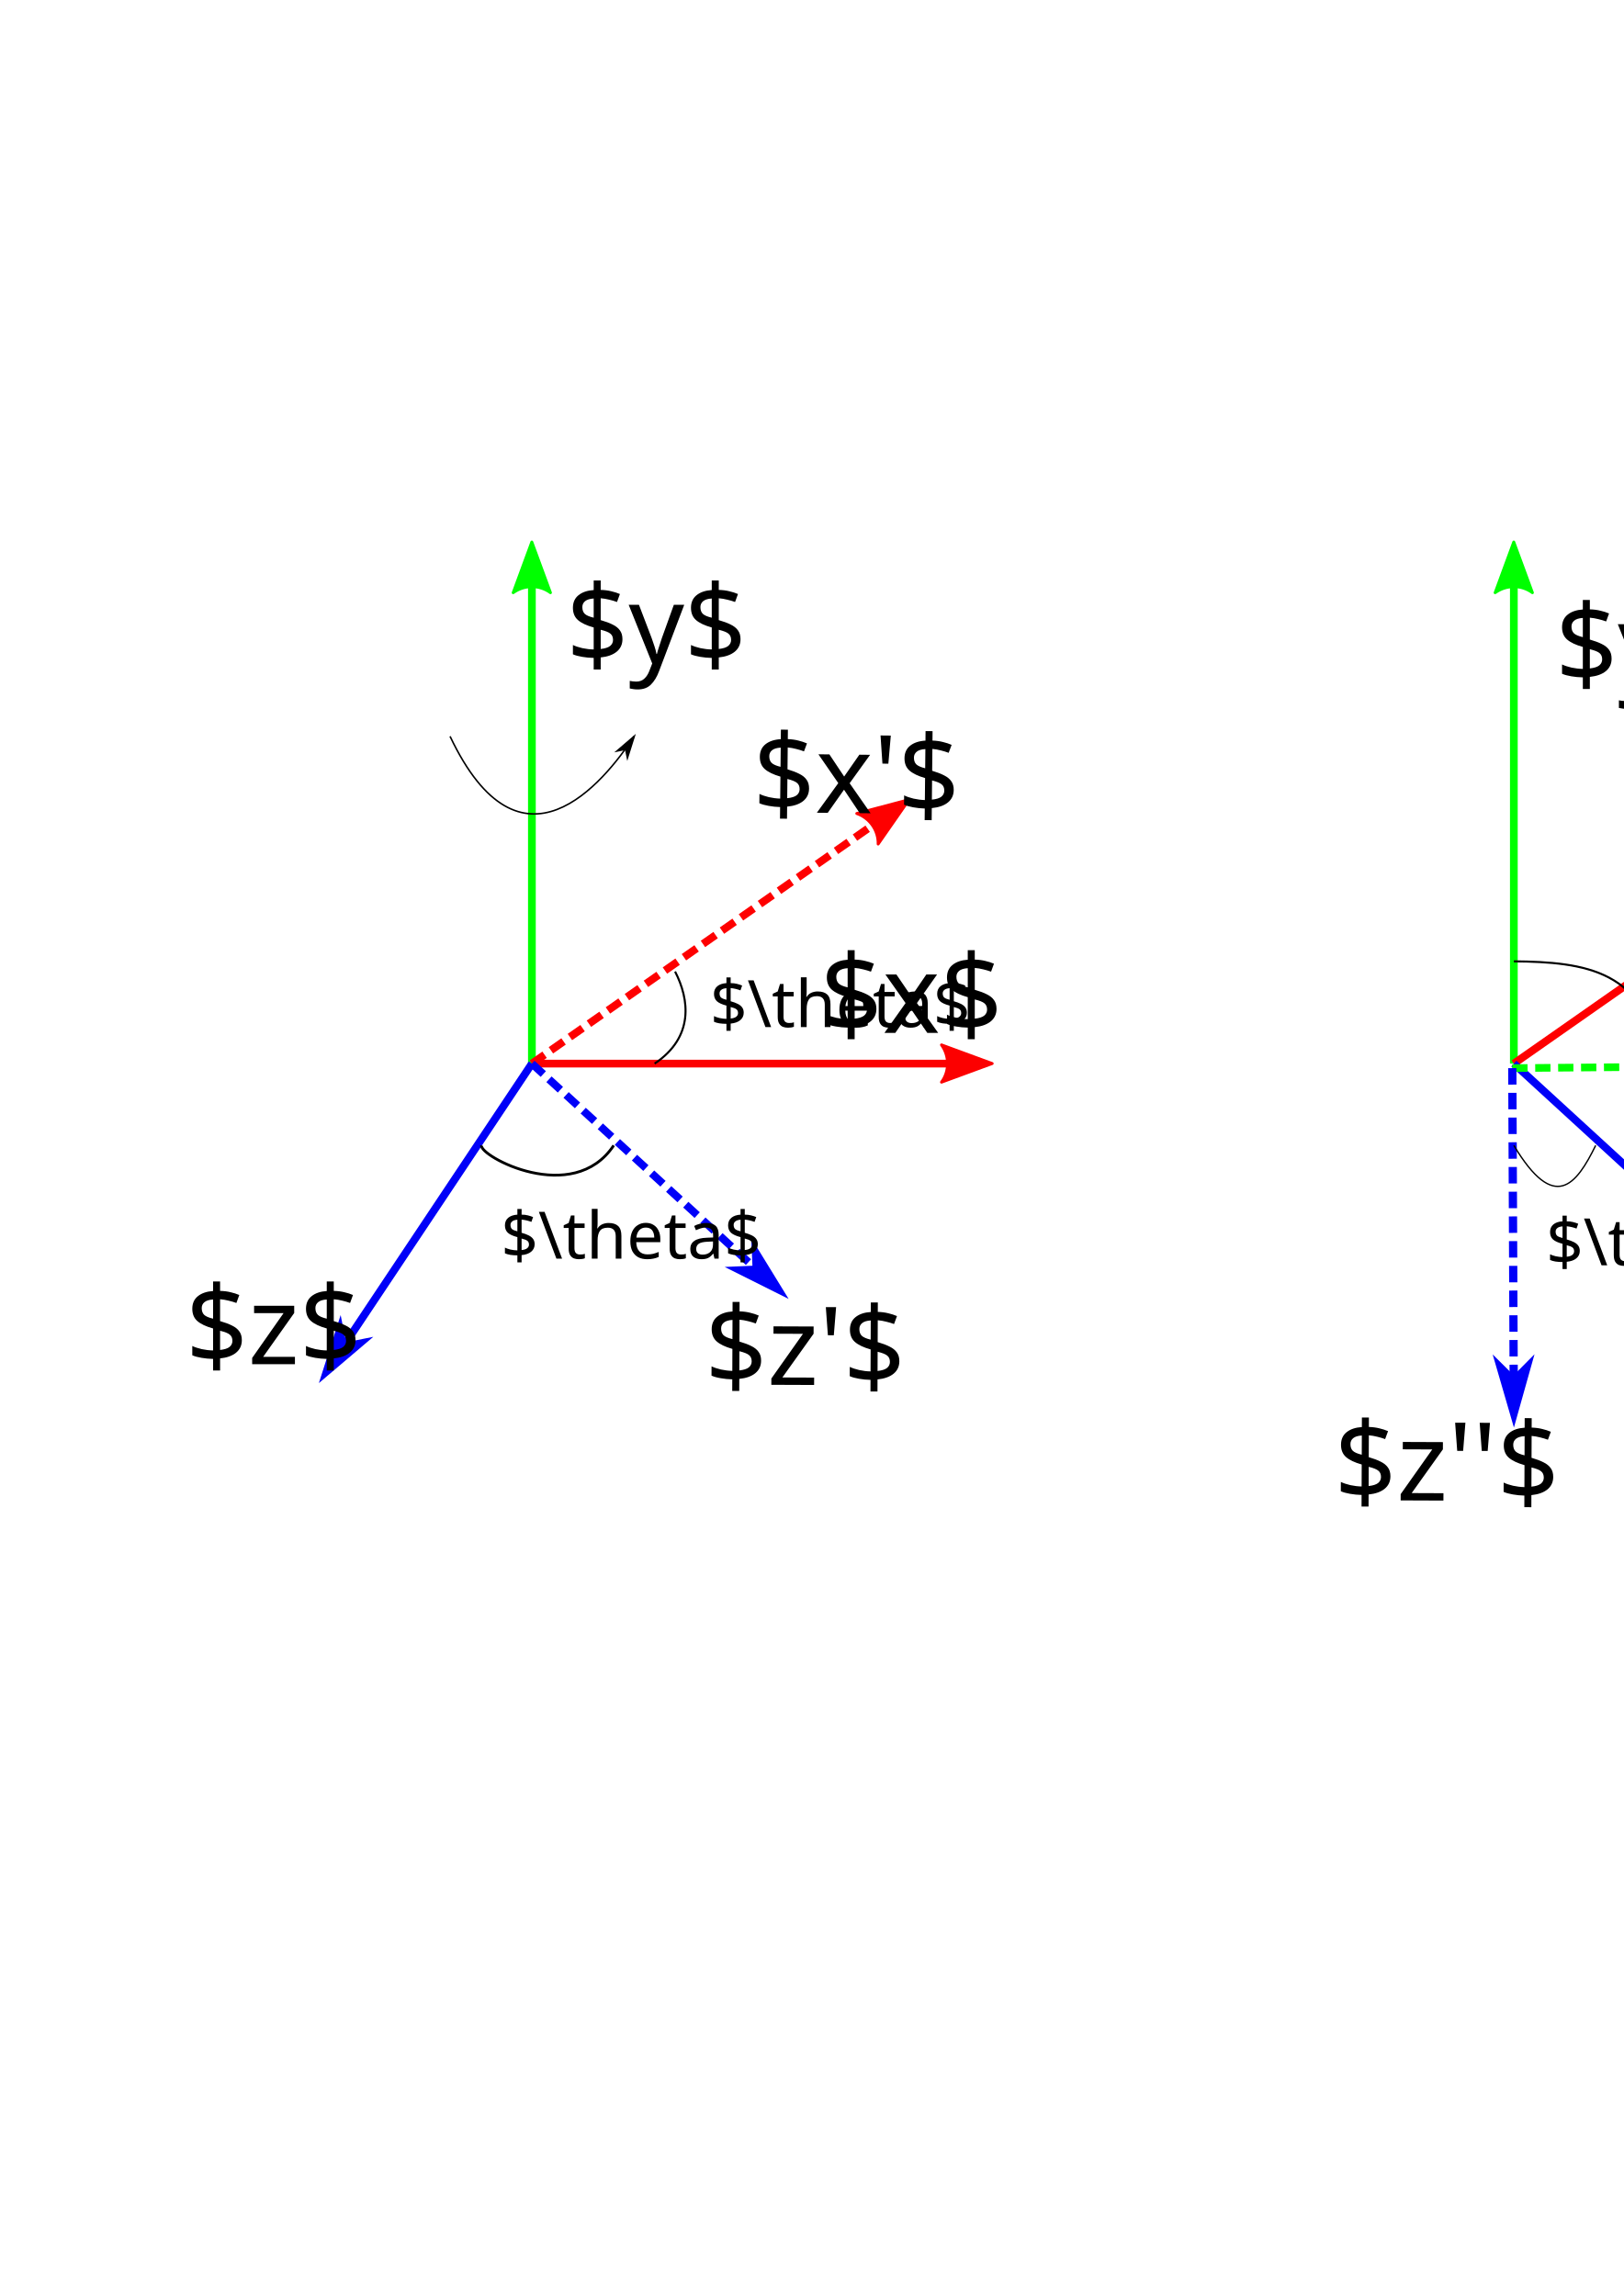
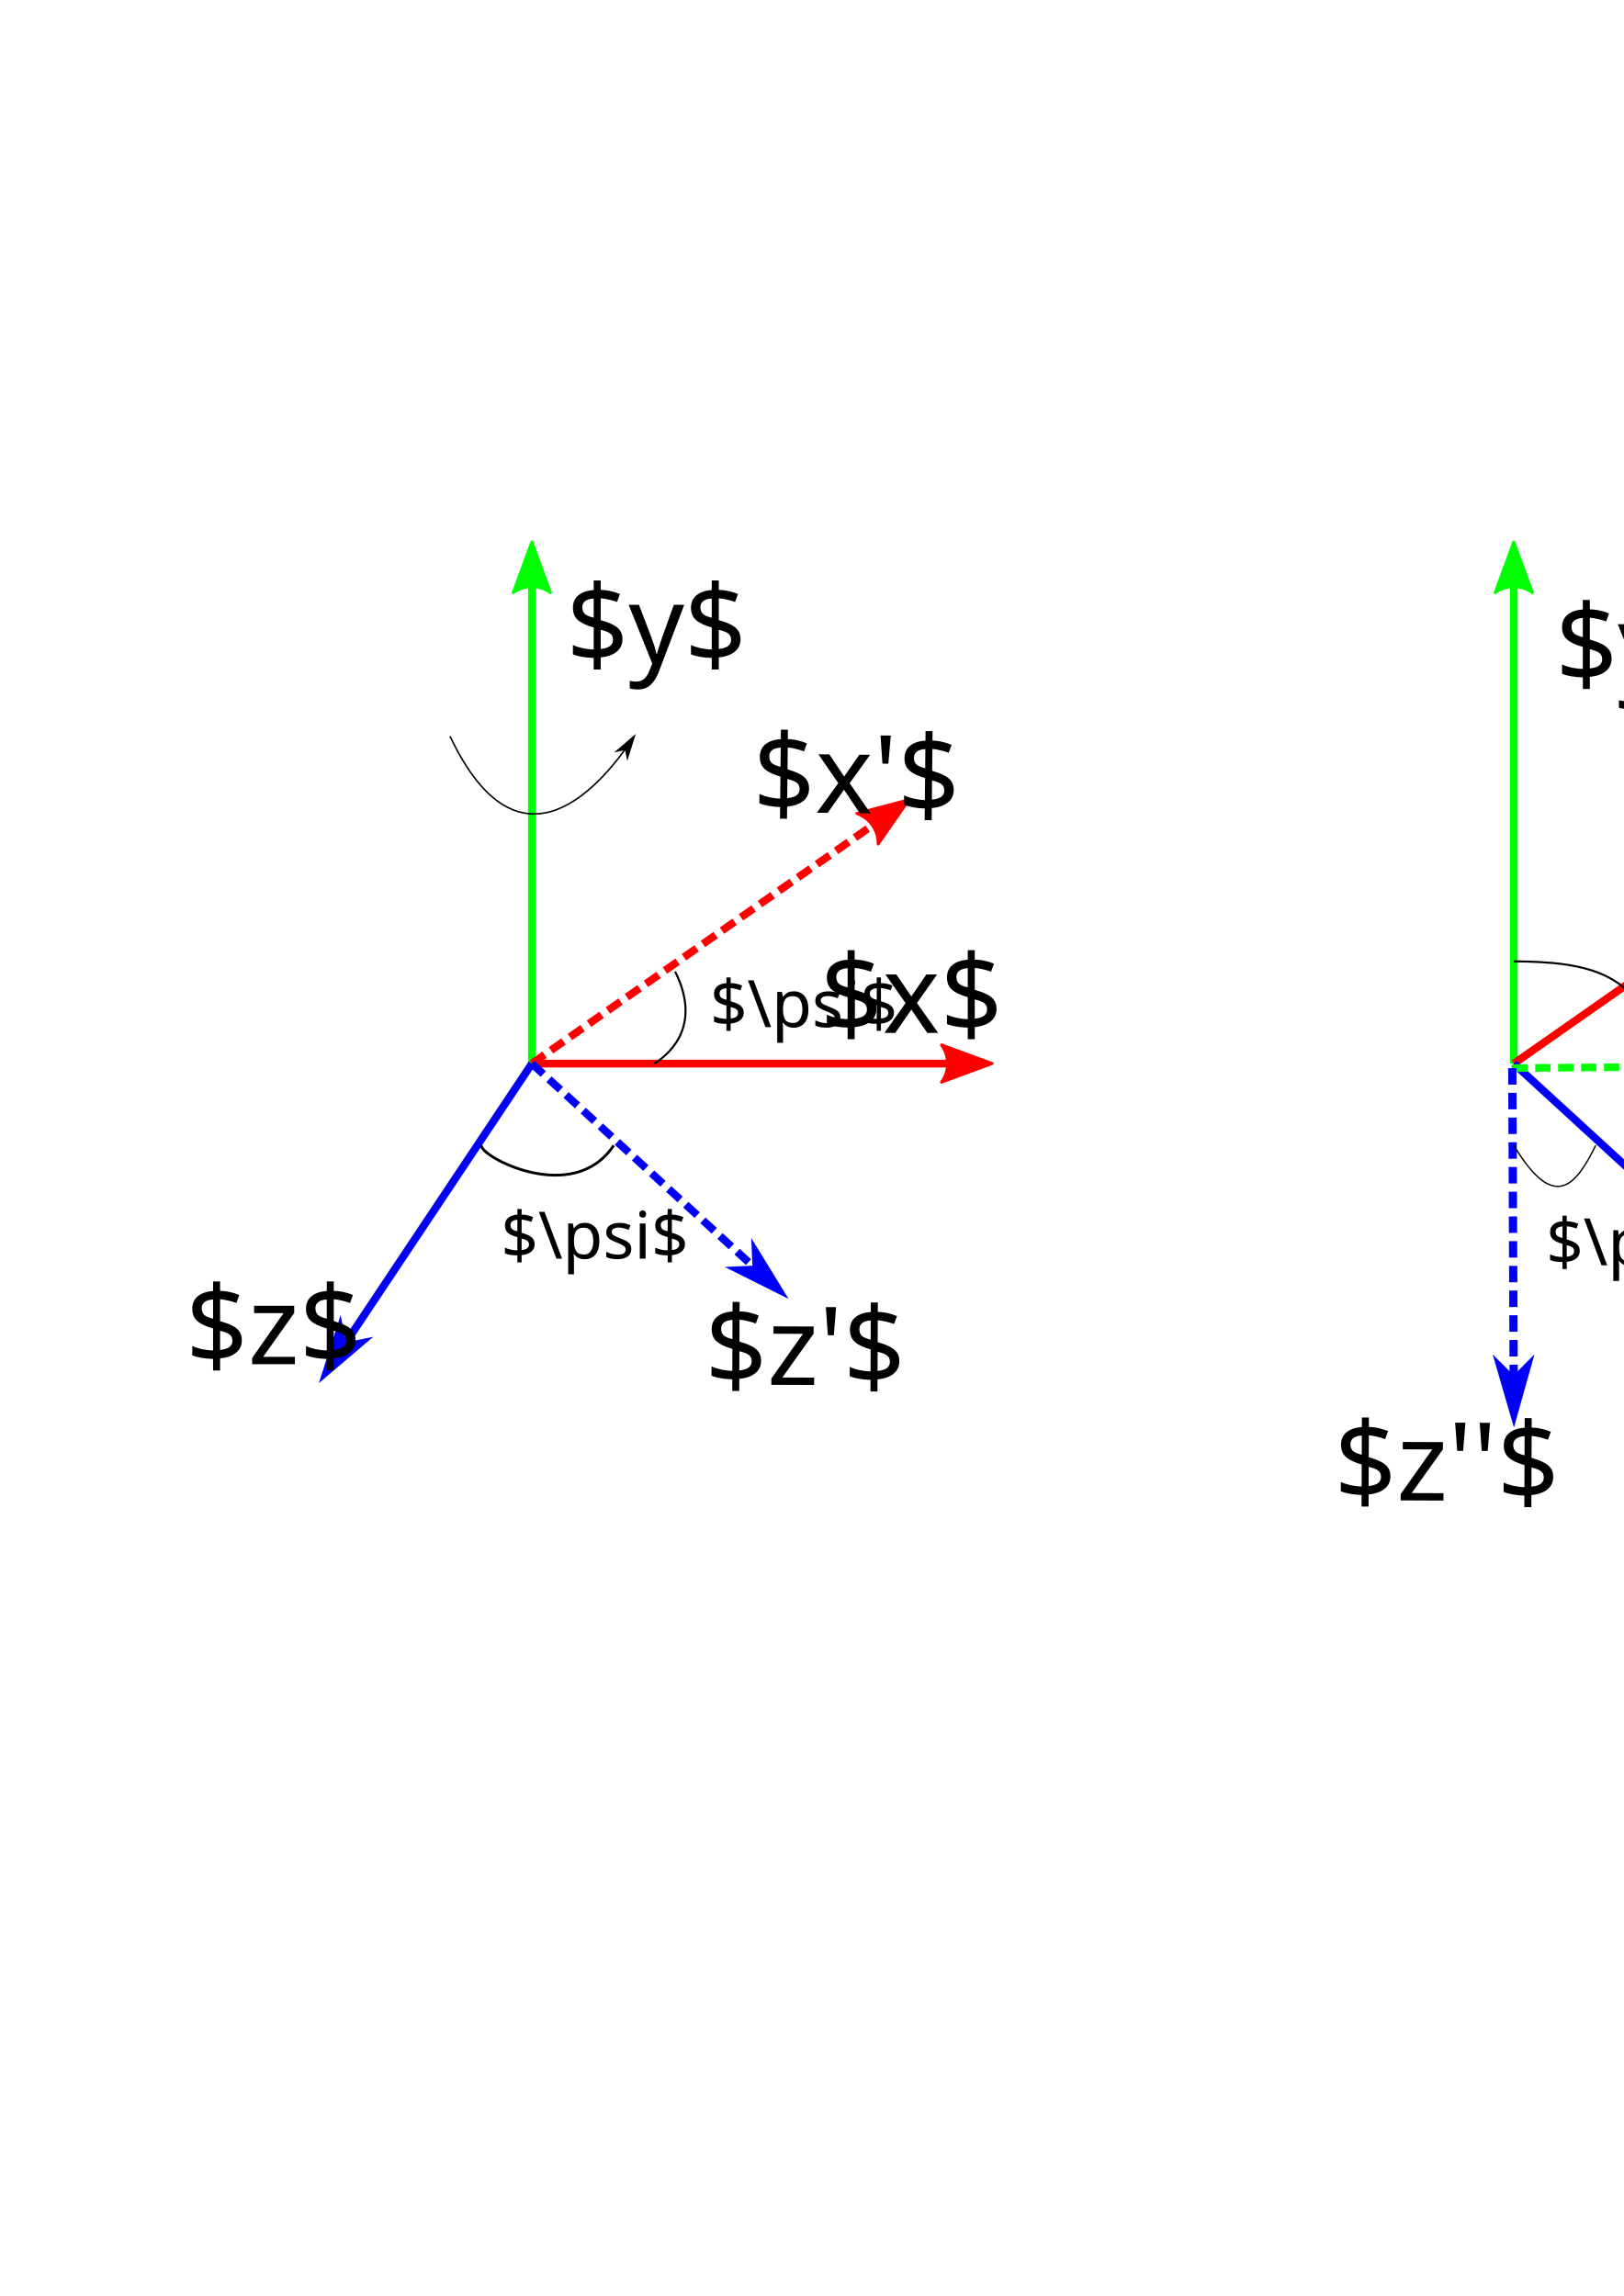
<svg xmlns="http://www.w3.org/2000/svg" width="210mm" height="297mm" viewBox="0 0 210 297" version="1.1" id="svg5">
  <defs id="defs2">
    <marker style="overflow:visible;" id="Arrow1Lend" refX="0.0" refY="0.0" orient="auto">
      <path transform="scale(0.8) rotate(180) translate(12.5,0)" style="fill-rule:evenodd;fill:context-stroke;stroke:context-stroke;stroke-width:1.0pt;" d="M 0.0,0.0 L 5.0,-5.0 L -12.5,0.0 L 5.0,5.0 L 0.0,0.0 z " id="path946" />
    </marker>
    <marker style="overflow:visible" id="Arrow1Mstart" refX="0.0" refY="0.0" orient="auto">
      <path transform="scale(0.4) translate(10,0)" style="fill-rule:evenodd;fill:context-stroke;stroke:context-stroke;stroke-width:1.0pt" d="M 0.0,0.0 L 5.0,-5.0 L -12.5,0.0 L 5.0,5.0 L 0.0,0.0 z " id="path949" />
    </marker>
    <marker style="overflow:visible;" id="Arrow1Mend" refX="0.0" refY="0.0" orient="auto">
      <path transform="scale(0.4) rotate(180) translate(10,0)" style="fill-rule:evenodd;fill:context-stroke;stroke:context-stroke;stroke-width:1.0pt;" d="M 0.0,0.0 L 5.0,-5.0 L -12.5,0.0 L 5.0,5.0 L 0.0,0.0 z " id="path952" />
    </marker>
    <marker style="overflow:visible;" id="Arrow2Mend" refX="0.0" refY="0.0" orient="auto">
      <path transform="scale(0.6) rotate(180) translate(0,0)" d="M 8.719,4.034 L -2.207,0.016 L 8.719,-4.002 C 6.973,-1.63 6.983,1.616 8.719,4.034 z " style="stroke:context-stroke;fill-rule:evenodd;fill:context-stroke;stroke-width:0.625;stroke-linejoin:round;" id="path970" />
    </marker>
    <marker style="overflow:visible" id="Arrow2Mend-9" refX="0" refY="0" orient="auto">
      <path transform="scale(-0.6)" d="M 8.719,4.034 -2.207,0.016 8.719,-4.002 c -1.745,2.372 -1.735,5.617 -6e-7,8.035 z" style="fill:context-stroke;fill-rule:evenodd;stroke:context-stroke;stroke-width:0.625;stroke-linejoin:round" id="path970-2" />
    </marker>
    <marker style="overflow:visible" id="marker4373" refX="0" refY="0" orient="auto">
      <path transform="scale(-0.6)" d="M 8.719,4.034 -2.207,0.016 8.719,-4.002 c -1.745,2.372 -1.735,5.617 -6e-7,8.035 z" style="fill:context-stroke;fill-rule:evenodd;stroke:context-stroke;stroke-width:0.625;stroke-linejoin:round" id="path4371" />
    </marker>
    <marker style="overflow:visible" id="Arrow1Mend-5" refX="0" refY="0" orient="auto">
      <path transform="matrix(-0.4,0,0,-0.4,-4,0)" style="fill:context-stroke;fill-rule:evenodd;stroke:context-stroke;stroke-width:1pt" d="M 0,0 5,-5 -12.5,0 5,5 Z" id="path952-4" />
    </marker>
    <marker style="overflow:visible" id="Arrow1Lend-3" refX="0" refY="0" orient="auto">
      <path transform="matrix(-0.8,0,0,-0.8,-10,0)" style="fill:context-stroke;fill-rule:evenodd;stroke:context-stroke;stroke-width:1pt" d="M 0,0 5,-5 -12.5,0 5,5 Z" id="path946-9" />
    </marker>
    <marker style="overflow:visible" id="Arrow2Mend-1" refX="0" refY="0" orient="auto">
      <path transform="scale(-0.6)" d="M 8.719,4.034 -2.207,0.016 8.719,-4.002 c -1.745,2.372 -1.735,5.617 -6e-7,8.035 z" style="fill:context-stroke;fill-rule:evenodd;stroke:context-stroke;stroke-width:0.625;stroke-linejoin:round" id="path970-9" />
    </marker>
    <marker style="overflow:visible" id="marker32624" refX="0" refY="0" orient="auto">
      <path transform="scale(-0.6)" d="M 8.719,4.034 -2.207,0.016 8.719,-4.002 c -1.745,2.372 -1.735,5.617 -6e-7,8.035 z" style="fill:context-stroke;fill-rule:evenodd;stroke:context-stroke;stroke-width:0.625;stroke-linejoin:round" id="path32622" />
    </marker>
    <marker style="overflow:visible" id="Arrow1Mend-6" refX="0" refY="0" orient="auto">
      <path transform="matrix(-0.4,0,0,-0.4,-4,0)" style="fill:context-stroke;fill-rule:evenodd;stroke:context-stroke;stroke-width:1pt" d="M 0,0 5,-5 -12.5,0 5,5 Z" id="path952-9" />
    </marker>
    <marker style="overflow:visible" id="Arrow2Mend-42" refX="0" refY="0" orient="auto">
      <path transform="scale(-0.6)" d="M 8.719,4.034 -2.207,0.016 8.719,-4.002 c -1.745,2.372 -1.735,5.617 -6e-7,8.035 z" style="fill:context-stroke;fill-rule:evenodd;stroke:context-stroke;stroke-width:0.625;stroke-linejoin:round" id="path970-22" />
    </marker>
    <marker style="overflow:visible" id="Arrow2Mend-1-2" refX="0" refY="0" orient="auto">
      <path transform="scale(-0.6)" d="M 8.719,4.034 -2.207,0.016 8.719,-4.002 c -1.745,2.372 -1.735,5.617 -6e-7,8.035 z" style="fill:context-stroke;fill-rule:evenodd;stroke:context-stroke;stroke-width:0.625;stroke-linejoin:round" id="path970-9-90" />
    </marker>
    <marker style="overflow:visible" id="Arrow1Mend-6-2" refX="0" refY="0" orient="auto">
      <path transform="matrix(-0.4,0,0,-0.4,-4,0)" style="fill:context-stroke;fill-rule:evenodd;stroke:context-stroke;stroke-width:1pt" d="M 0,0 5,-5 -12.5,0 5,5 Z" id="path952-9-8" />
    </marker>
    <marker style="overflow:visible" id="Arrow2Mend-42-0" refX="0" refY="0" orient="auto">
      <path transform="scale(-0.6)" d="M 8.719,4.034 -2.207,0.016 8.719,-4.002 c -1.745,2.372 -1.735,5.617 -6e-7,8.035 z" style="fill:context-stroke;fill-rule:evenodd;stroke:context-stroke;stroke-width:0.625;stroke-linejoin:round" id="path970-22-9" />
    </marker>
    <marker style="overflow:visible" id="Arrow1Mend-6-2-0" refX="0" refY="0" orient="auto">
      <path transform="matrix(-0.4,0,0,-0.4,-4,0)" style="fill:context-stroke;fill-rule:evenodd;stroke:context-stroke;stroke-width:1pt" d="M 0,0 5,-5 -12.5,0 5,5 Z" id="path952-9-8-4" />
    </marker>
    <marker style="overflow:visible" id="Arrow1Lend-1" refX="0" refY="0" orient="auto">
      <path transform="matrix(-0.8,0,0,-0.8,-10,0)" style="fill:context-stroke;fill-rule:evenodd;stroke:context-stroke;stroke-width:1pt" d="M 0,0 5,-5 -12.5,0 5,5 Z" id="path946-1" />
    </marker>
    <marker style="overflow:visible" id="Arrow2Mend-1-2-3" refX="0" refY="0" orient="auto">
      <path transform="scale(-0.6)" d="M 8.719,4.034 -2.207,0.016 8.719,-4.002 c -1.745,2.372 -1.735,5.617 -6e-7,8.035 z" style="fill:context-stroke;fill-rule:evenodd;stroke:context-stroke;stroke-width:0.625;stroke-linejoin:round" id="path970-9-90-8" />
    </marker>
    <marker style="overflow:visible" id="Arrow2Mend-1-2-9" refX="0" refY="0" orient="auto">
      <path transform="scale(-0.6)" d="M 8.719,4.034 -2.207,0.016 8.719,-4.002 c -1.745,2.372 -1.735,5.617 -6e-7,8.035 z" style="fill:context-stroke;fill-rule:evenodd;stroke:context-stroke;stroke-width:0.625;stroke-linejoin:round" id="path970-9-90-3" />
    </marker>
    <marker style="overflow:visible" id="Arrow2Mend-42-0-0" refX="0" refY="0" orient="auto">
      <path transform="scale(-0.6)" d="M 8.719,4.034 -2.207,0.016 8.719,-4.002 c -1.745,2.372 -1.735,5.617 -6e-7,8.035 z" style="fill:context-stroke;fill-rule:evenodd;stroke:context-stroke;stroke-width:0.625;stroke-linejoin:round" id="path970-22-9-5" />
    </marker>
    <marker style="overflow:visible" id="Arrow2Mend-42-0-8" refX="0" refY="0" orient="auto">
      <path transform="scale(-0.6)" d="M 8.719,4.034 -2.207,0.016 8.719,-4.002 c -1.745,2.372 -1.735,5.617 -6e-7,8.035 z" style="fill:context-stroke;fill-rule:evenodd;stroke:context-stroke;stroke-width:0.625;stroke-linejoin:round" id="path970-22-9-0" />
    </marker>
    <marker style="overflow:visible" id="Arrow1Mend-6-2-0-6" refX="0" refY="0" orient="auto">
      <path transform="matrix(-0.4,0,0,-0.4,-4,0)" style="fill:context-stroke;fill-rule:evenodd;stroke:context-stroke;stroke-width:1pt" d="M 0,0 5,-5 -12.5,0 5,5 Z" id="path952-9-8-4-6" />
    </marker>
    <marker style="overflow:visible" id="Arrow1Lstart" refX="0" refY="0" orient="auto">
      <path transform="matrix(0.8,0,0,0.8,10,0)" style="fill:context-stroke;fill-rule:evenodd;stroke:context-stroke;stroke-width:1pt" d="M 0,0 5,-5 -12.5,0 5,5 Z" id="path10198" />
    </marker>
    <marker style="overflow:visible" id="Arrow2Mend-42-2" refX="0" refY="0" orient="auto">
      <path transform="scale(-0.6)" d="M 8.719,4.034 -2.207,0.016 8.719,-4.002 c -1.745,2.372 -1.735,5.617 -6e-7,8.035 z" style="fill:context-stroke;fill-rule:evenodd;stroke:context-stroke;stroke-width:0.625;stroke-linejoin:round" id="path970-22-8" />
    </marker>
    <marker style="overflow:visible" id="Arrow2Mend-1-2-2" refX="0" refY="0" orient="auto">
      <path transform="scale(-0.6)" d="M 8.719,4.034 -2.207,0.016 8.719,-4.002 c -1.745,2.372 -1.735,5.617 -6e-7,8.035 z" style="fill:context-stroke;fill-rule:evenodd;stroke:context-stroke;stroke-width:0.625;stroke-linejoin:round" id="path970-9-90-9" />
    </marker>
    <marker style="overflow:visible" id="Arrow1Mend-6-2-9" refX="0" refY="0" orient="auto">
      <path transform="matrix(-0.4,0,0,-0.4,-4,0)" style="fill:context-stroke;fill-rule:evenodd;stroke:context-stroke;stroke-width:1pt" d="M 0,0 5,-5 -12.5,0 5,5 Z" id="path952-9-8-6" />
    </marker>
    <marker style="overflow:visible" id="Arrow2Mend-42-0-02" refX="0" refY="0" orient="auto">
      <path transform="scale(-0.6)" d="M 8.719,4.034 -2.207,0.016 8.719,-4.002 c -1.745,2.372 -1.735,5.617 -6e-7,8.035 z" style="fill:context-stroke;fill-rule:evenodd;stroke:context-stroke;stroke-width:0.625;stroke-linejoin:round" id="path970-22-9-7" />
    </marker>
    <marker style="overflow:visible" id="Arrow1Mend-6-2-0-61" refX="0" refY="0" orient="auto">
      <path transform="matrix(-0.4,0,0,-0.4,-4,0)" style="fill:context-stroke;fill-rule:evenodd;stroke:context-stroke;stroke-width:1pt" d="M 0,0 5,-5 -12.5,0 5,5 Z" id="path952-9-8-4-3" />
    </marker>
    <marker style="overflow:visible" id="Arrow1Lend-2" refX="0" refY="0" orient="auto">
      <path transform="matrix(-0.8,0,0,-0.8,-10,0)" style="fill:context-stroke;fill-rule:evenodd;stroke:context-stroke;stroke-width:1pt" d="M 0,0 5,-5 -12.5,0 5,5 Z" id="path946-15" />
    </marker>
  </defs>
  <g id="layer1">
    <path style="fill:#ff0000;stroke:#fc0000;stroke-width:1;stroke-linecap:butt;stroke-linejoin:miter;stroke-opacity:1;marker-end:url(#Arrow2Mend);stroke-miterlimit:4;stroke-dasharray:none" d="M 68.792,137.583 H 127" id="path861" />
    <path style="fill:#00ff00;stroke:#00ff00;stroke-width:1;stroke-linecap:butt;stroke-linejoin:miter;stroke-opacity:1;marker-end:url(#Arrow2Mend);stroke-miterlimit:4;stroke-dasharray:none" d="M 68.792,137.583 V 71.437" id="path1526" />
    <path style="fill:none;stroke:#0000f8;stroke-width:1;stroke-linecap:butt;stroke-linejoin:miter;stroke-opacity:1;marker-end:url(#Arrow1Mend);stroke-miterlimit:4;stroke-dasharray:none" d="m 68.792,137.583 -26.458,39.688" id="path1641" />
    <text xml:space="preserve" style="font-size:14.111px;line-height:1.25;font-family:sans-serif;-inkscape-font-specification:'sans-serif, Normal';stroke-width:0.265" x="23.998" y="176.467" id="text2713">
      <tspan id="tspan2711" style="font-size:14.111px;stroke-width:0.265" x="23.998" y="176.467">$z$</tspan>
    </text>
    <text xml:space="preserve" style="font-size:14.111px;line-height:1.25;font-family:sans-serif;-inkscape-font-specification:'sans-serif, Normal';stroke-width:0.265" x="106.068" y="133.613" id="text3497">
      <tspan id="tspan3495" style="font-size:14.111px;stroke-width:0.265" x="106.068" y="133.613">$x$</tspan>
    </text>
    <text xml:space="preserve" style="font-size:14.111px;line-height:1.25;font-family:sans-serif;-inkscape-font-specification:'sans-serif, Normal';stroke-width:0.265" x="73.221" y="85.791" id="text4095">
      <tspan id="tspan4093" style="font-size:14.111px;stroke-width:0.265" x="73.221" y="85.791">$y$</tspan>
    </text>
    <path style="fill:#ff0000;stroke:#fe0000;stroke-width:1;stroke-linecap:butt;stroke-linejoin:miter;stroke-miterlimit:4;stroke-dasharray:2, 1;stroke-dashoffset:0;stroke-opacity:1;marker-end:url(#Arrow2Mend-1)" d="M 68.792,137.583 116.485,104.213" id="path861-3" />
    <path style="fill:none;stroke:#0000f8;stroke-width:1;stroke-linecap:butt;stroke-linejoin:miter;stroke-miterlimit:4;stroke-dasharray:2,1;stroke-dashoffset:0;stroke-opacity:1;marker-end:url(#Arrow1Mend-6)" d="M 68.792,137.583 100.542,166.688" id="path1641-8" />
    <text xml:space="preserve" style="font-size:14.111px;line-height:1.25;font-family:sans-serif;-inkscape-font-specification:'sans-serif, Normal';stroke-width:0.265" x="91.84" y="178.743" id="text2713-0" transform="rotate(0.2229803)">
      <tspan id="tspan2711-5" style="font-size:14.111px;stroke-width:0.265" x="91.84" y="178.743">$z'$</tspan>
    </text>
    <text xml:space="preserve" style="font-size:14.111px;line-height:1.25;font-family:sans-serif;-inkscape-font-specification:'sans-serif, Normal';stroke-width:0.265" x="98.38" y="104.06" id="text3497-6" transform="rotate(0.5770348)">
      <tspan id="tspan3495-6" style="font-size:14.111px;stroke-width:0.265" x="98.38" y="104.06">$x'$</tspan>
    </text>
    <path style="fill:none;stroke:#000000;stroke-width:0.199;stroke-linecap:butt;stroke-linejoin:miter;stroke-miterlimit:4;stroke-dasharray:none;stroke-opacity:1;marker-end:url(#Arrow1Lend-3)" d="m 58.208,95.25 c 9.119,19.209 19.844,6.015 23.812,0" id="path10502" />
    <text xml:space="preserve" style="font-size:8.467px;line-height:1.25;font-family:sans-serif;-inkscape-font-specification:'sans-serif, Normal';stroke-width:0.265" x="64.774" y="162.808" id="text14062-8">
-       <tspan id="tspan14060-1" style="font-size:8.467px;stroke-width:0.265" x="64.774" y="162.808">$\theta$</tspan>
+       <tspan id="tspan14060-1" style="font-size:8.467px;stroke-width:0.265" x="64.774" y="162.808">$\psi$</tspan>
    </text>
    <text xml:space="preserve" style="font-size:8.467px;line-height:1.25;font-family:sans-serif;-inkscape-font-specification:'sans-serif, Normal';stroke-width:0.265" x="91.812" y="132.859" id="text14062-8-0">
-       <tspan id="tspan14060-1-4" style="font-size:8.467px;stroke-width:0.265" x="91.812" y="132.859">$\theta$</tspan>
+       <tspan id="tspan14060-1-4" style="font-size:8.467px;stroke-width:0.265" x="91.812" y="132.859">$\psi$</tspan>
    </text>
    <path style="fill:none;stroke:#000000;stroke-width:0.357px;stroke-linecap:butt;stroke-linejoin:miter;stroke-opacity:1" d="m 62.282,148.167 c -0.331,1.352 11.801,7.938 17.093,0" id="path36689" />
    <path style="fill:none;stroke:#000000;stroke-width:0.265px;stroke-linecap:butt;stroke-linejoin:miter;stroke-opacity:1" d="m 84.667,137.583 c 5.143,-3.463 4.49,-8.309 2.646,-11.906" id="path36691" />
    <text xml:space="preserve" style="font-size:14.111px;line-height:1.25;font-family:sans-serif;-inkscape-font-specification:'sans-serif, Normal';stroke-width:0.265" x="383.427" y="146.732" id="text4095-4-4">
      <tspan id="tspan4093-9-0" style="font-size:14.111px;stroke-width:0.265" x="383.427" y="146.732">$y'$</tspan>
    </text>
    <text xml:space="preserve" style="font-size:14.111px;line-height:1.25;font-family:sans-serif;-inkscape-font-specification:'sans-serif, Normal';stroke-width:0.265" x="348.498" y="185.836" id="text4095-4-5">
      <tspan id="tspan4093-9-1" style="font-size:14.111px;stroke-width:0.265" x="348.498" y="185.836">$y''$</tspan>
    </text>
    <path style="fill:#ff0000;stroke:#fe0000;stroke-width:1;stroke-linecap:butt;stroke-linejoin:miter;stroke-miterlimit:4;stroke-dasharray:none;stroke-dashoffset:0;stroke-opacity:1;marker-end:url(#Arrow2Mend-1-2-3)" d="m 320.146,134.938 47.693,-33.37" id="path861-3-04" />
    <path style="fill:#ff0000;stroke:#fe0000;stroke-width:1;stroke-linecap:butt;stroke-linejoin:miter;stroke-miterlimit:4;stroke-dasharray:2, 1;stroke-dashoffset:0;stroke-opacity:1;marker-end:url(#Arrow2Mend-1-2-9)" d="m 320.146,134.938 63.5,-15.875" id="path861-3-6" />
    <path style="fill:#00ff00;stroke:#00ff00;stroke-width:0.988;stroke-linecap:butt;stroke-linejoin:miter;stroke-miterlimit:4;stroke-dasharray:none;stroke-dashoffset:0;stroke-opacity:1;marker-end:url(#Arrow2Mend-42-0-0)" d="m 319.945,135.523 66.347,-0.585" id="path1526-1-6" />
    <path style="fill:#00ff00;stroke:#00ff00;stroke-width:0.973;stroke-linecap:butt;stroke-linejoin:miter;stroke-miterlimit:4;stroke-dasharray:1.946, 0.973;stroke-dashoffset:0;stroke-opacity:1;marker-end:url(#Arrow2Mend-42-0-8)" d="m 320.146,134.938 37.042,37.042" id="path1526-1-2" />
    <path style="fill:none;stroke:#0000f8;stroke-width:1;stroke-linecap:butt;stroke-linejoin:miter;stroke-miterlimit:4;stroke-dasharray:none;stroke-dashoffset:0;stroke-opacity:1;marker-end:url(#Arrow1Mend-6-2-0-6)" d="m 319.945,135.523 0.201,49.686" id="path1641-8-9-2" />
    <text xml:space="preserve" style="font-size:14.111px;line-height:1.25;font-family:sans-serif;-inkscape-font-specification:'sans-serif, Normal';stroke-width:0.265" x="298.324" y="197.284" id="text2713-0-5-6" transform="rotate(0.2229803)">
      <tspan id="tspan2711-5-4-7" style="font-size:14.111px;stroke-width:0.265" x="298.324" y="197.284">$z''$</tspan>
    </text>
    <text xml:space="preserve" style="font-size:14.111px;line-height:1.25;font-family:sans-serif;-inkscape-font-specification:'sans-serif, Normal';stroke-width:0.265" x="348.151" y="99.766" id="text3497-6-5" transform="rotate(0.5770348)">
      <tspan id="tspan3495-6-69" style="font-size:14.111px;stroke-width:0.265" x="348.151" y="99.766">$x'$</tspan>
    </text>
    <text xml:space="preserve" style="font-size:14.111px;line-height:1.25;font-family:sans-serif;-inkscape-font-specification:'sans-serif, Normal';stroke-width:0.265" x="386.446" y="115.33" id="text3497-6-1" transform="rotate(0.5770348)">
      <tspan id="tspan3495-6-0" style="font-size:14.111px;stroke-width:0.265" x="386.446" y="115.33">$x''$</tspan>
    </text>
    <path style="fill:none;stroke:#000000;stroke-width:0.252px;stroke-linecap:butt;stroke-linejoin:miter;stroke-opacity:1;marker-start:url(#Arrow1Lstart)" d="m 306.917,158.75 c 0,21.167 28.864,15.875 26.458,0" id="path9911" />
    <path style="fill:none;stroke:#000000;stroke-width:0.265px;stroke-linecap:butt;stroke-linejoin:miter;stroke-opacity:1" d="m 338.667,121.708 c 5.987,0.909 6.652,4.006 5.292,7.938" id="path22045" />
    <path style="fill:none;stroke:#000000;stroke-width:0.265px;stroke-linecap:butt;stroke-linejoin:miter;stroke-opacity:1" d="m 341.312,134.938 c 3.938,7.568 -0.81,10.435 -10.583,10.583" id="path22217" />
    <text xml:space="preserve" style="font-size:8.467px;line-height:1.25;font-family:sans-serif;-inkscape-font-specification:'sans-serif, Normal';stroke-width:0.265" x="344.197" y="151.645" id="text14062-8-0-8">
      <tspan id="tspan14060-1-4-7" style="font-size:8.467px;stroke-width:0.265" x="344.197" y="151.645">$\theta$</tspan>
    </text>
    <text xml:space="preserve" style="font-size:8.467px;line-height:1.25;font-family:sans-serif;-inkscape-font-specification:'sans-serif, Normal';stroke-width:0.265" x="346.65" y="124.566" id="text14062-8-0-1">
      <tspan id="tspan14060-1-4-0" style="font-size:8.467px;stroke-width:0.265" x="346.65" y="124.566">$\theta$</tspan>
    </text>
    <path style="fill:#00ff00;stroke:#00ff00;stroke-width:1;stroke-linecap:butt;stroke-linejoin:miter;stroke-miterlimit:4;stroke-dasharray:none;stroke-opacity:1;marker-end:url(#Arrow2Mend-42-2)" d="M 195.792,137.583 V 71.437" id="path1526-9" />
    <text xml:space="preserve" style="font-size:14.111px;line-height:1.25;font-family:sans-serif;-inkscape-font-specification:'sans-serif, Normal';stroke-width:0.265" x="201.152" y="88.309" id="text4095-9">
      <tspan id="tspan4093-1" style="font-size:14.111px;stroke-width:0.265" x="201.152" y="88.309">$y$</tspan>
    </text>
    <text xml:space="preserve" style="font-size:14.111px;line-height:1.25;font-family:sans-serif;-inkscape-font-specification:'sans-serif, Normal';stroke-width:0.265" x="257.873" y="149.456" id="text4095-4">
      <tspan id="tspan4093-9" style="font-size:14.111px;stroke-width:0.265" x="257.873" y="149.456">$y'$</tspan>
    </text>
    <path style="fill:#ff0000;stroke:#fe0000;stroke-width:1;stroke-linecap:butt;stroke-linejoin:miter;stroke-miterlimit:4;stroke-dasharray:none;stroke-dashoffset:0;stroke-opacity:1;marker-end:url(#Arrow2Mend-1-2-2)" d="m 195.792,137.583 47.693,-33.37" id="path861-3-4" />
    <path style="fill:none;stroke:#0000f8;stroke-width:1;stroke-linecap:butt;stroke-linejoin:miter;stroke-miterlimit:4;stroke-dasharray:none;stroke-dashoffset:0;stroke-opacity:1;marker-end:url(#Arrow1Mend-6-2-9)" d="m 195.792,137.583 31.75,29.104" id="path1641-8-91" />
    <path style="fill:#00ff00;stroke:#00ff00;stroke-width:0.988;stroke-linecap:butt;stroke-linejoin:miter;stroke-miterlimit:4;stroke-dasharray:1.976, 0.988;stroke-dashoffset:0;stroke-opacity:1;marker-end:url(#Arrow2Mend-42-0-02)" d="m 195.591,138.168 66.347,-0.585" id="path1526-1" />
    <path style="fill:none;stroke:#0000f8;stroke-width:1.066;stroke-linecap:butt;stroke-linejoin:miter;stroke-miterlimit:4;stroke-dasharray:2.131, 1.066;stroke-dashoffset:0;stroke-opacity:1;marker-end:url(#Arrow1Mend-6-2-0-61)" d="m 195.591,138.168 0.201,44.394" id="path1641-8-9" />
    <text xml:space="preserve" style="font-size:14.111px;line-height:1.25;font-family:sans-serif;-inkscape-font-specification:'sans-serif, Normal';stroke-width:0.265" x="218.839" y="178.249" id="text2713-0-0" transform="rotate(0.2229803)">
      <tspan id="tspan2711-5-7" style="font-size:14.111px;stroke-width:0.265" x="218.839" y="178.249">$z'$</tspan>
    </text>
    <text xml:space="preserve" style="font-size:14.111px;line-height:1.25;font-family:sans-serif;-inkscape-font-specification:'sans-serif, Normal';stroke-width:0.265" x="173.288" y="193.379" id="text2713-0-5" transform="rotate(0.2229803)">
      <tspan id="tspan2711-5-4" style="font-size:14.111px;stroke-width:0.265" x="173.288" y="193.379">$z''$</tspan>
    </text>
    <text xml:space="preserve" style="font-size:14.111px;line-height:1.25;font-family:sans-serif;-inkscape-font-specification:'sans-serif, Normal';stroke-width:0.265" x="225.283" y="102.875" id="text3497-6-58" transform="rotate(0.5770348)">
      <tspan id="tspan3495-6-7" style="font-size:14.111px;stroke-width:0.265" x="225.283" y="102.875">$x'$</tspan>
    </text>
    <path style="fill:none;stroke:#000000;stroke-width:0.34px;stroke-linecap:butt;stroke-linejoin:miter;stroke-opacity:1;marker-end:url(#Arrow1Lend-2)" d="m 216.958,108.479 c 19.554,-4.789 24.065,0.467 21.167,15.875" id="path47677" />
    <path style="fill:none;stroke:#000000;stroke-width:0.265px;stroke-linecap:butt;stroke-linejoin:miter;stroke-opacity:1" d="m 195.792,124.354 c 9.104,0.082 17.557,1.126 18.521,13.229" id="path48055" />
    <path style="fill:none;stroke:#000000;stroke-width:0.176px;stroke-linecap:butt;stroke-linejoin:miter;stroke-opacity:1" d="m 206.375,148.167 c -2.514,5.117 -5.315,8.783 -10.583,0" id="path48057" />
    <text xml:space="preserve" style="font-size:8.467px;line-height:1.25;font-family:sans-serif;-inkscape-font-specification:'sans-serif, Normal';stroke-width:0.265" x="214.017" y="133.777" id="text14062-8-0-0">
-       <tspan id="tspan14060-1-4-4" style="font-size:8.467px;stroke-width:0.265" x="214.017" y="133.777">$\theta$</tspan>
+       <tspan id="tspan14060-1-4-4" style="font-size:8.467px;stroke-width:0.265" x="214.017" y="133.777">$\phi$</tspan>
    </text>
    <text xml:space="preserve" style="font-size:8.467px;line-height:1.25;font-family:sans-serif;-inkscape-font-specification:'sans-serif, Normal';stroke-width:0.265" x="199.947" y="163.673" id="text14062-8-0-6">
-       <tspan id="tspan14060-1-4-2" style="font-size:8.467px;stroke-width:0.265" x="199.947" y="163.673">$\theta$</tspan>
+       <tspan id="tspan14060-1-4-2" style="font-size:8.467px;stroke-width:0.265" x="199.947" y="163.673">$\phi$</tspan>
    </text>
  </g>
</svg>
